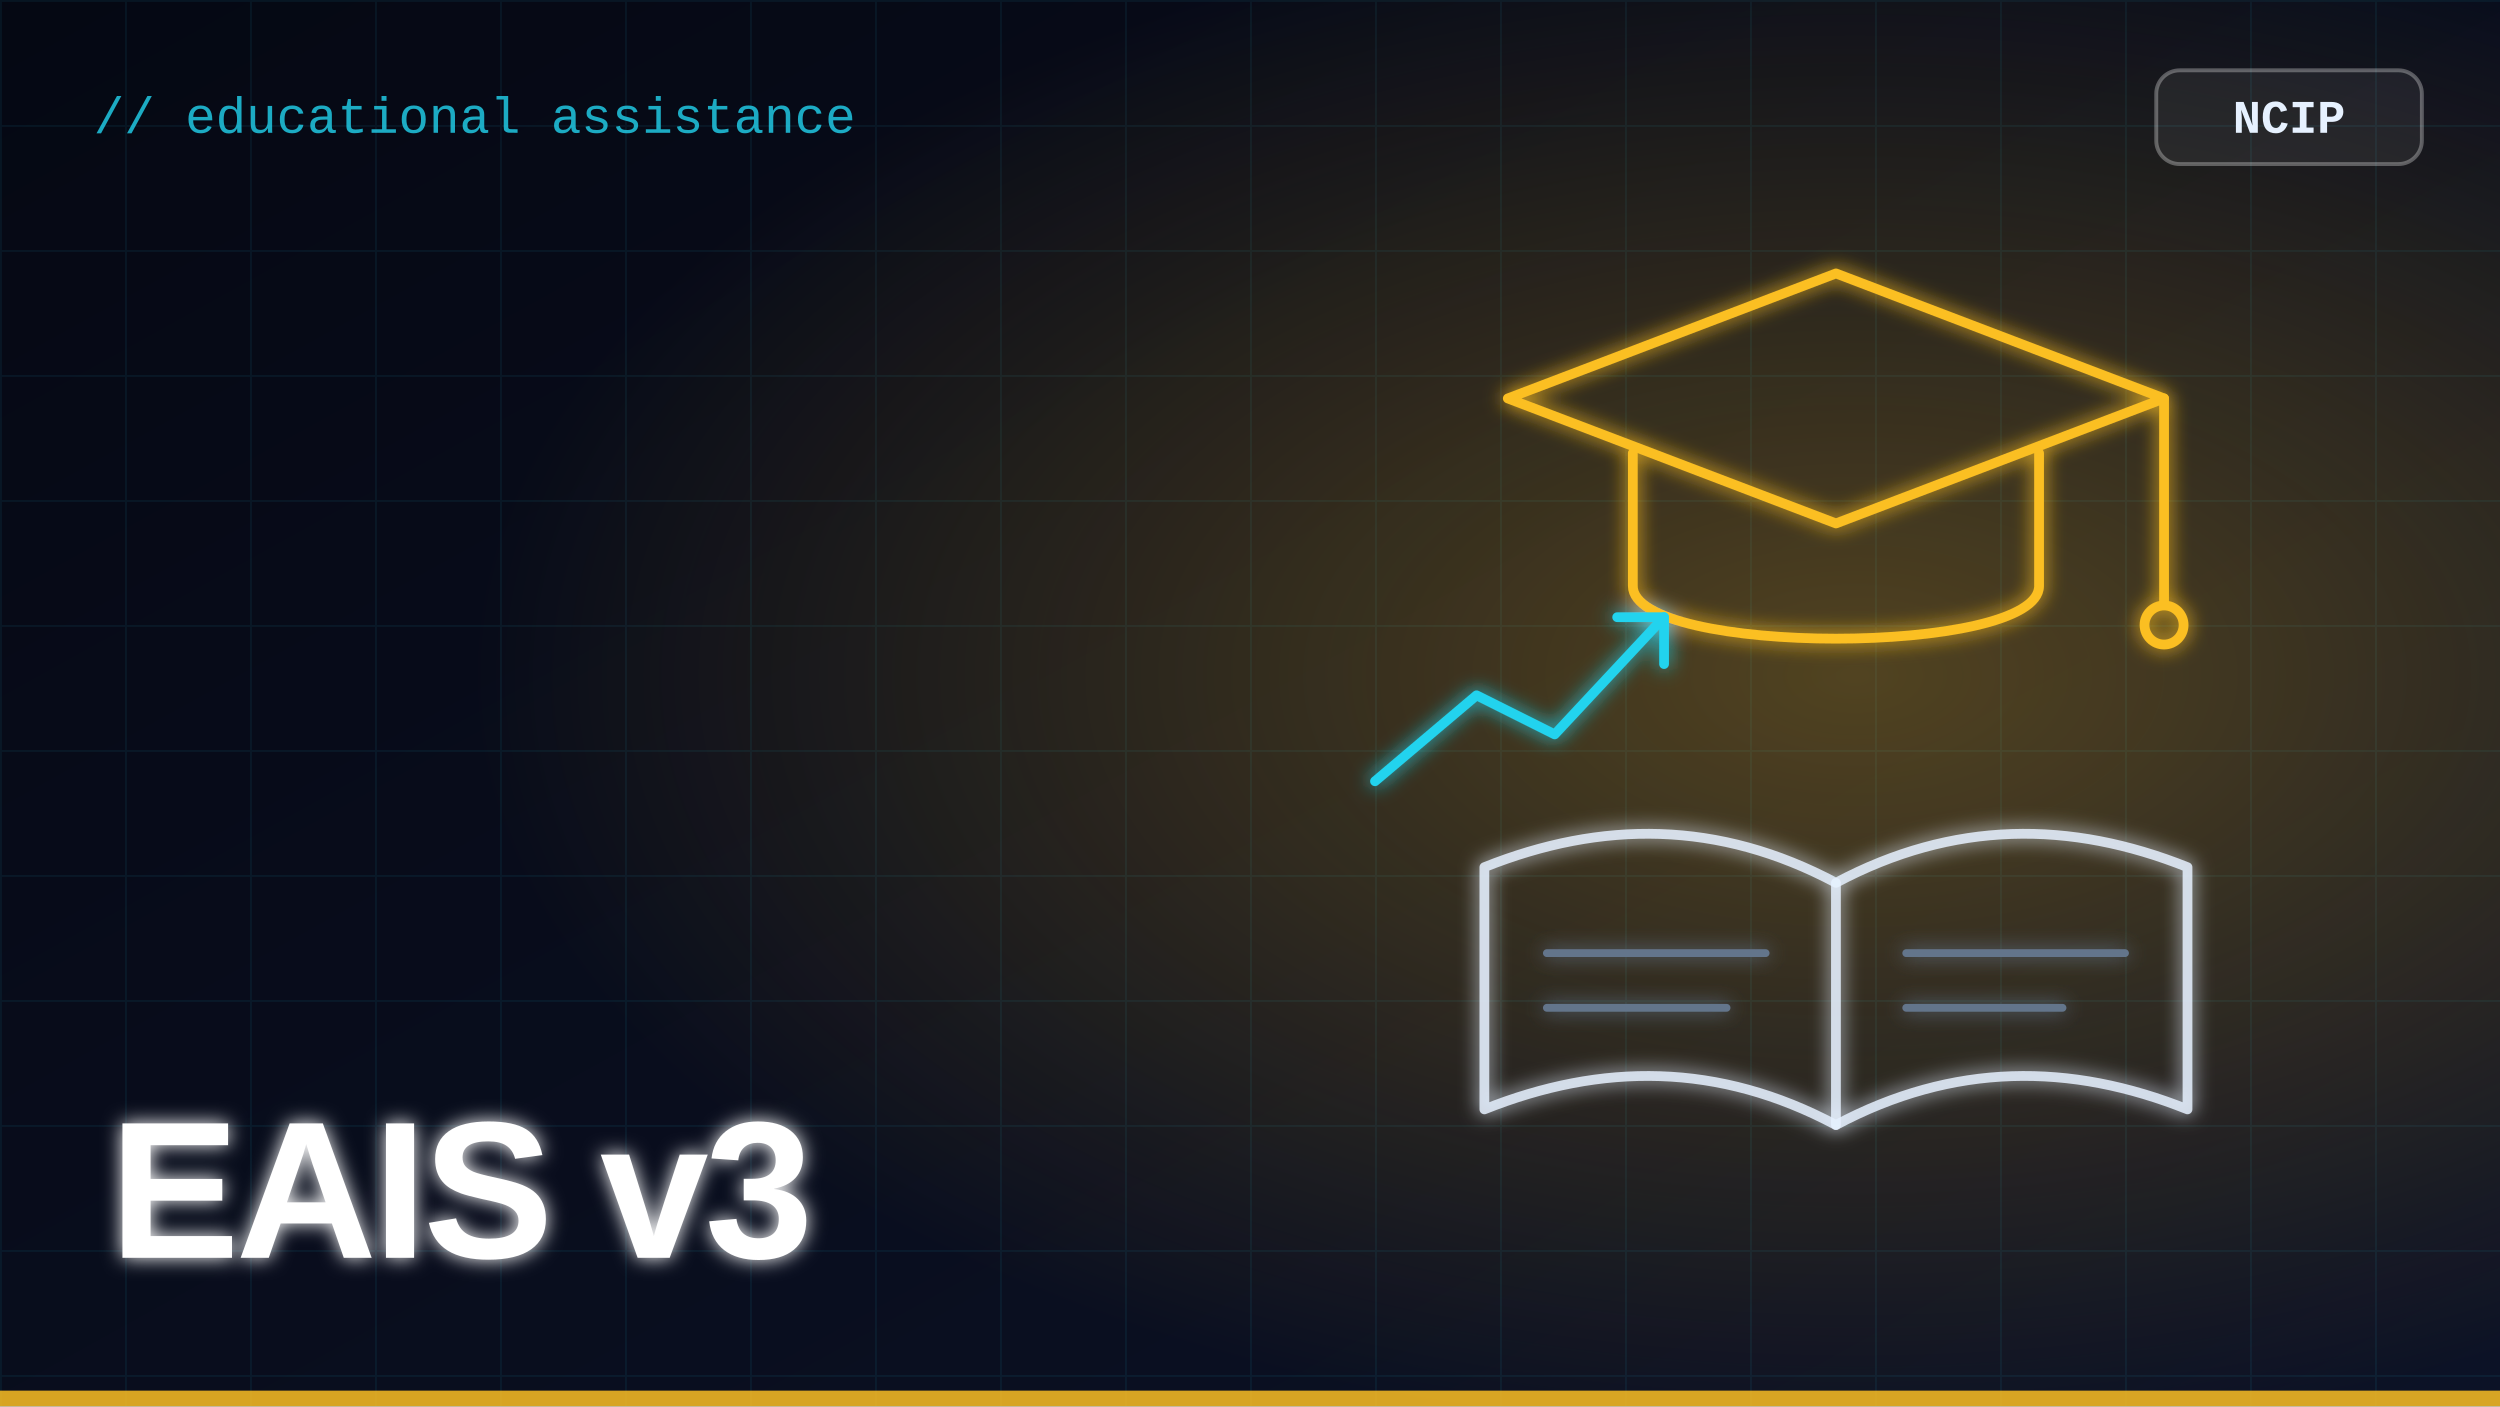
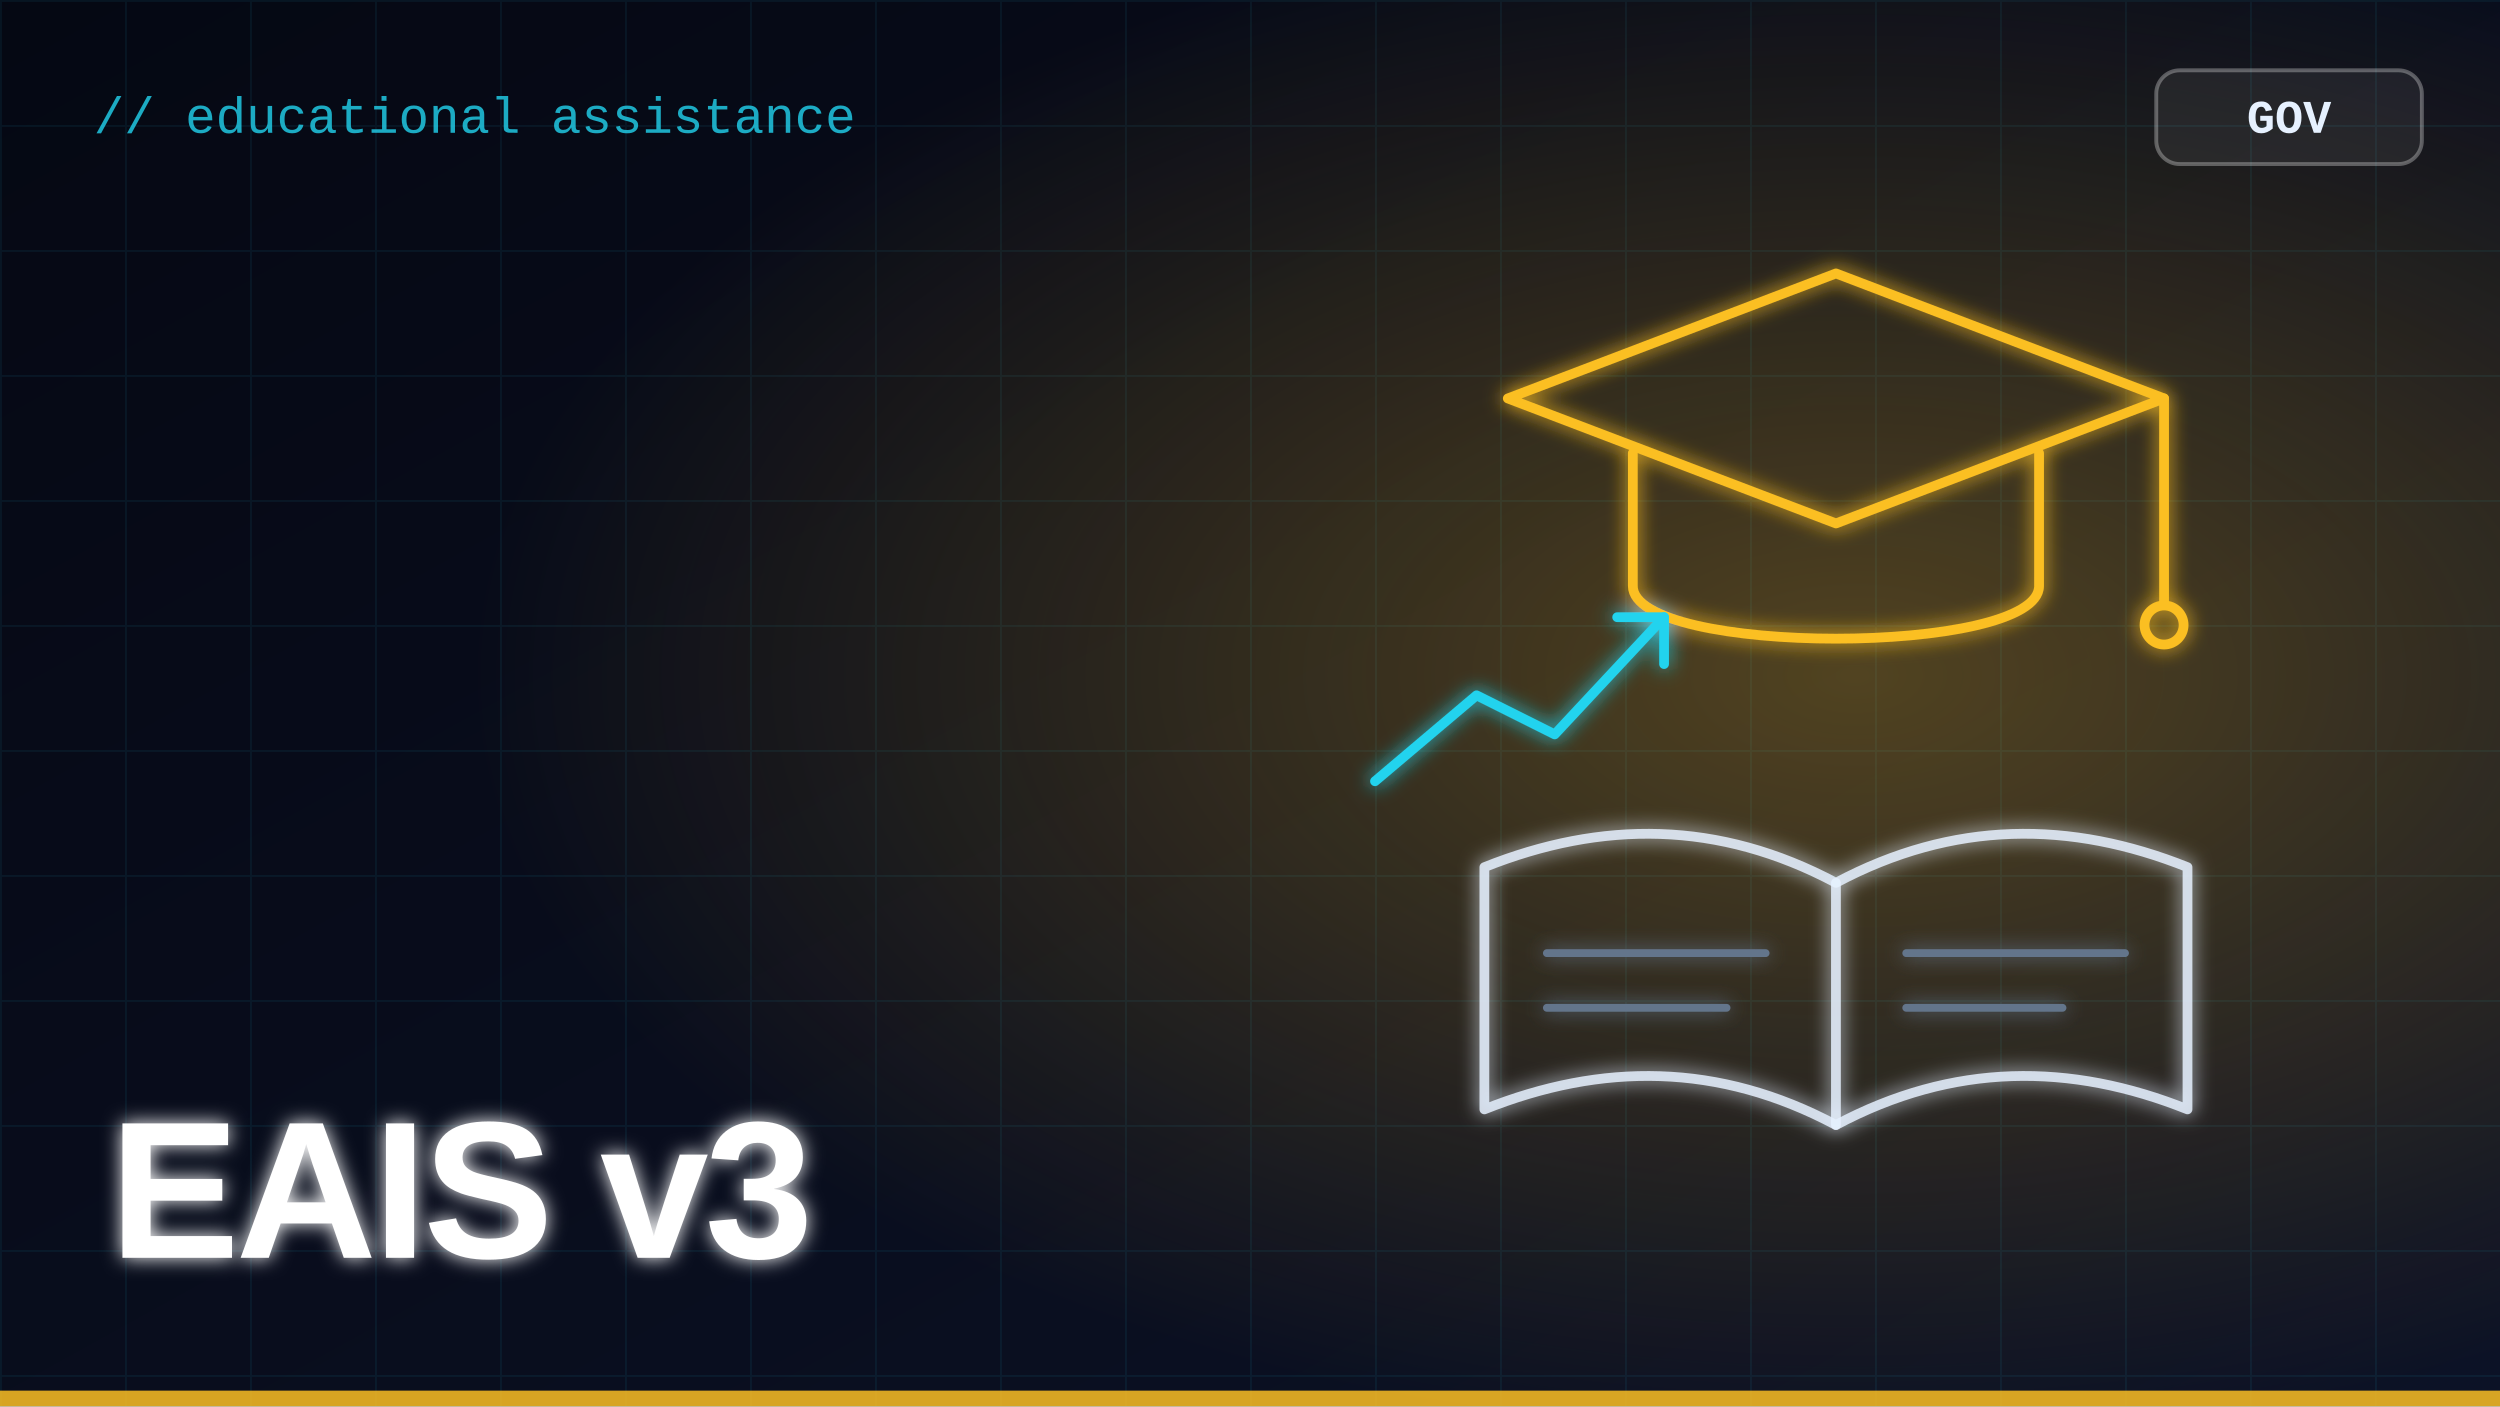
<svg xmlns="http://www.w3.org/2000/svg" viewBox="0 0 640 360" width="640" height="360">
  <defs>
    <linearGradient id="bg" x1="0" y1="0" x2="1" y2="1">
      <stop offset="0" stop-color="#050813" />
      <stop offset="1" stop-color="#0c1226" />
    </linearGradient>
    <radialGradient id="glow" cx="0.74" cy="0.48" r="0.55">
      <stop offset="0" stop-color="#fbbf24" stop-opacity="0.30" />
      <stop offset="1" stop-color="#fbbf24" stop-opacity="0" />
    </radialGradient>
    <pattern id="grid" width="32" height="32" patternUnits="userSpaceOnUse">
      <path d="M32 0H0V32" fill="none" stroke="#22d3ee" stroke-opacity="0.07" />
    </pattern>
    <filter id="neon" x="-30%" y="-30%" width="160%" height="160%">
      <feGaussianBlur stdDeviation="2.4" result="b" />
      <feMerge>
        <feMergeNode in="b" />
        <feMergeNode in="SourceGraphic" />
      </feMerge>
    </filter>
  </defs>
  <rect width="640" height="360" fill="url(#bg)" />
  <rect width="640" height="360" fill="url(#grid)" />
  <rect width="640" height="360" fill="url(#glow)" />
  <g filter="url(#neon)" fill="none" stroke-width="2.5" stroke-linecap="round" stroke-linejoin="round">
    <path d="M470 70l84 32-84 32-84-32z" stroke="#fbbf24" />
    <path d="M418 116v34c0 18 104 18 104 0v-34" stroke="#fbbf24" />
    <path d="M554 102v52" stroke="#fbbf24" />
    <circle cx="554" cy="160" r="5" stroke="#fbbf24" />
    <path d="M380 222c30-12 60-12 90 4 30-16 60-16 90-4v62c-30-12-60-12-90 4-30-16-60-16-90-4z" stroke="#e6f1ff" stroke-opacity=".85" />
    <path d="M470 226v62" stroke="#e6f1ff" stroke-opacity=".85" />
    <path d="M396 244h56M396 258h46M488 244h56M488 258h40" stroke="#64748b" stroke-width="2" />
    <path d="M352 200l26-22 20 10 28-30" stroke="#22d3ee" />
    <path d="M414 158h12v12" stroke="#22d3ee" />
  </g>
  <text x="24" y="34" font-family="Consolas,'Courier New',monospace" font-size="13" font-weight="400" fill="#22d3ee" fill-opacity="0.8" text-anchor="start">// educational assistance</text>
  <rect x="552" y="18" width="68" height="24" rx="6" fill="#ffffff" fill-opacity=".06" stroke="#ffffff" stroke-opacity=".3" />
-   <text x="586" y="34" font-family="Consolas,'Courier New',monospace" font-size="12" font-weight="700" fill="#e6f1ff" fill-opacity="1" text-anchor="middle">NCIP</text>
+   <text x="586" y="34" font-family="Consolas,'Courier New',monospace" font-size="12" font-weight="700" fill="#e6f1ff" fill-opacity="1" text-anchor="middle">GOV</text>
  <text x="28" y="322" font-family="'Segoe UI','Helvetica Neue',Arial,sans-serif" font-size="50" font-weight="800" fill="#ffffff" filter="url(#neon)" letter-spacing="-1">EAIS v3</text>
  <rect x="0" y="356" width="640" height="4" fill="#fbbf24" fill-opacity="0.85" />
</svg>
